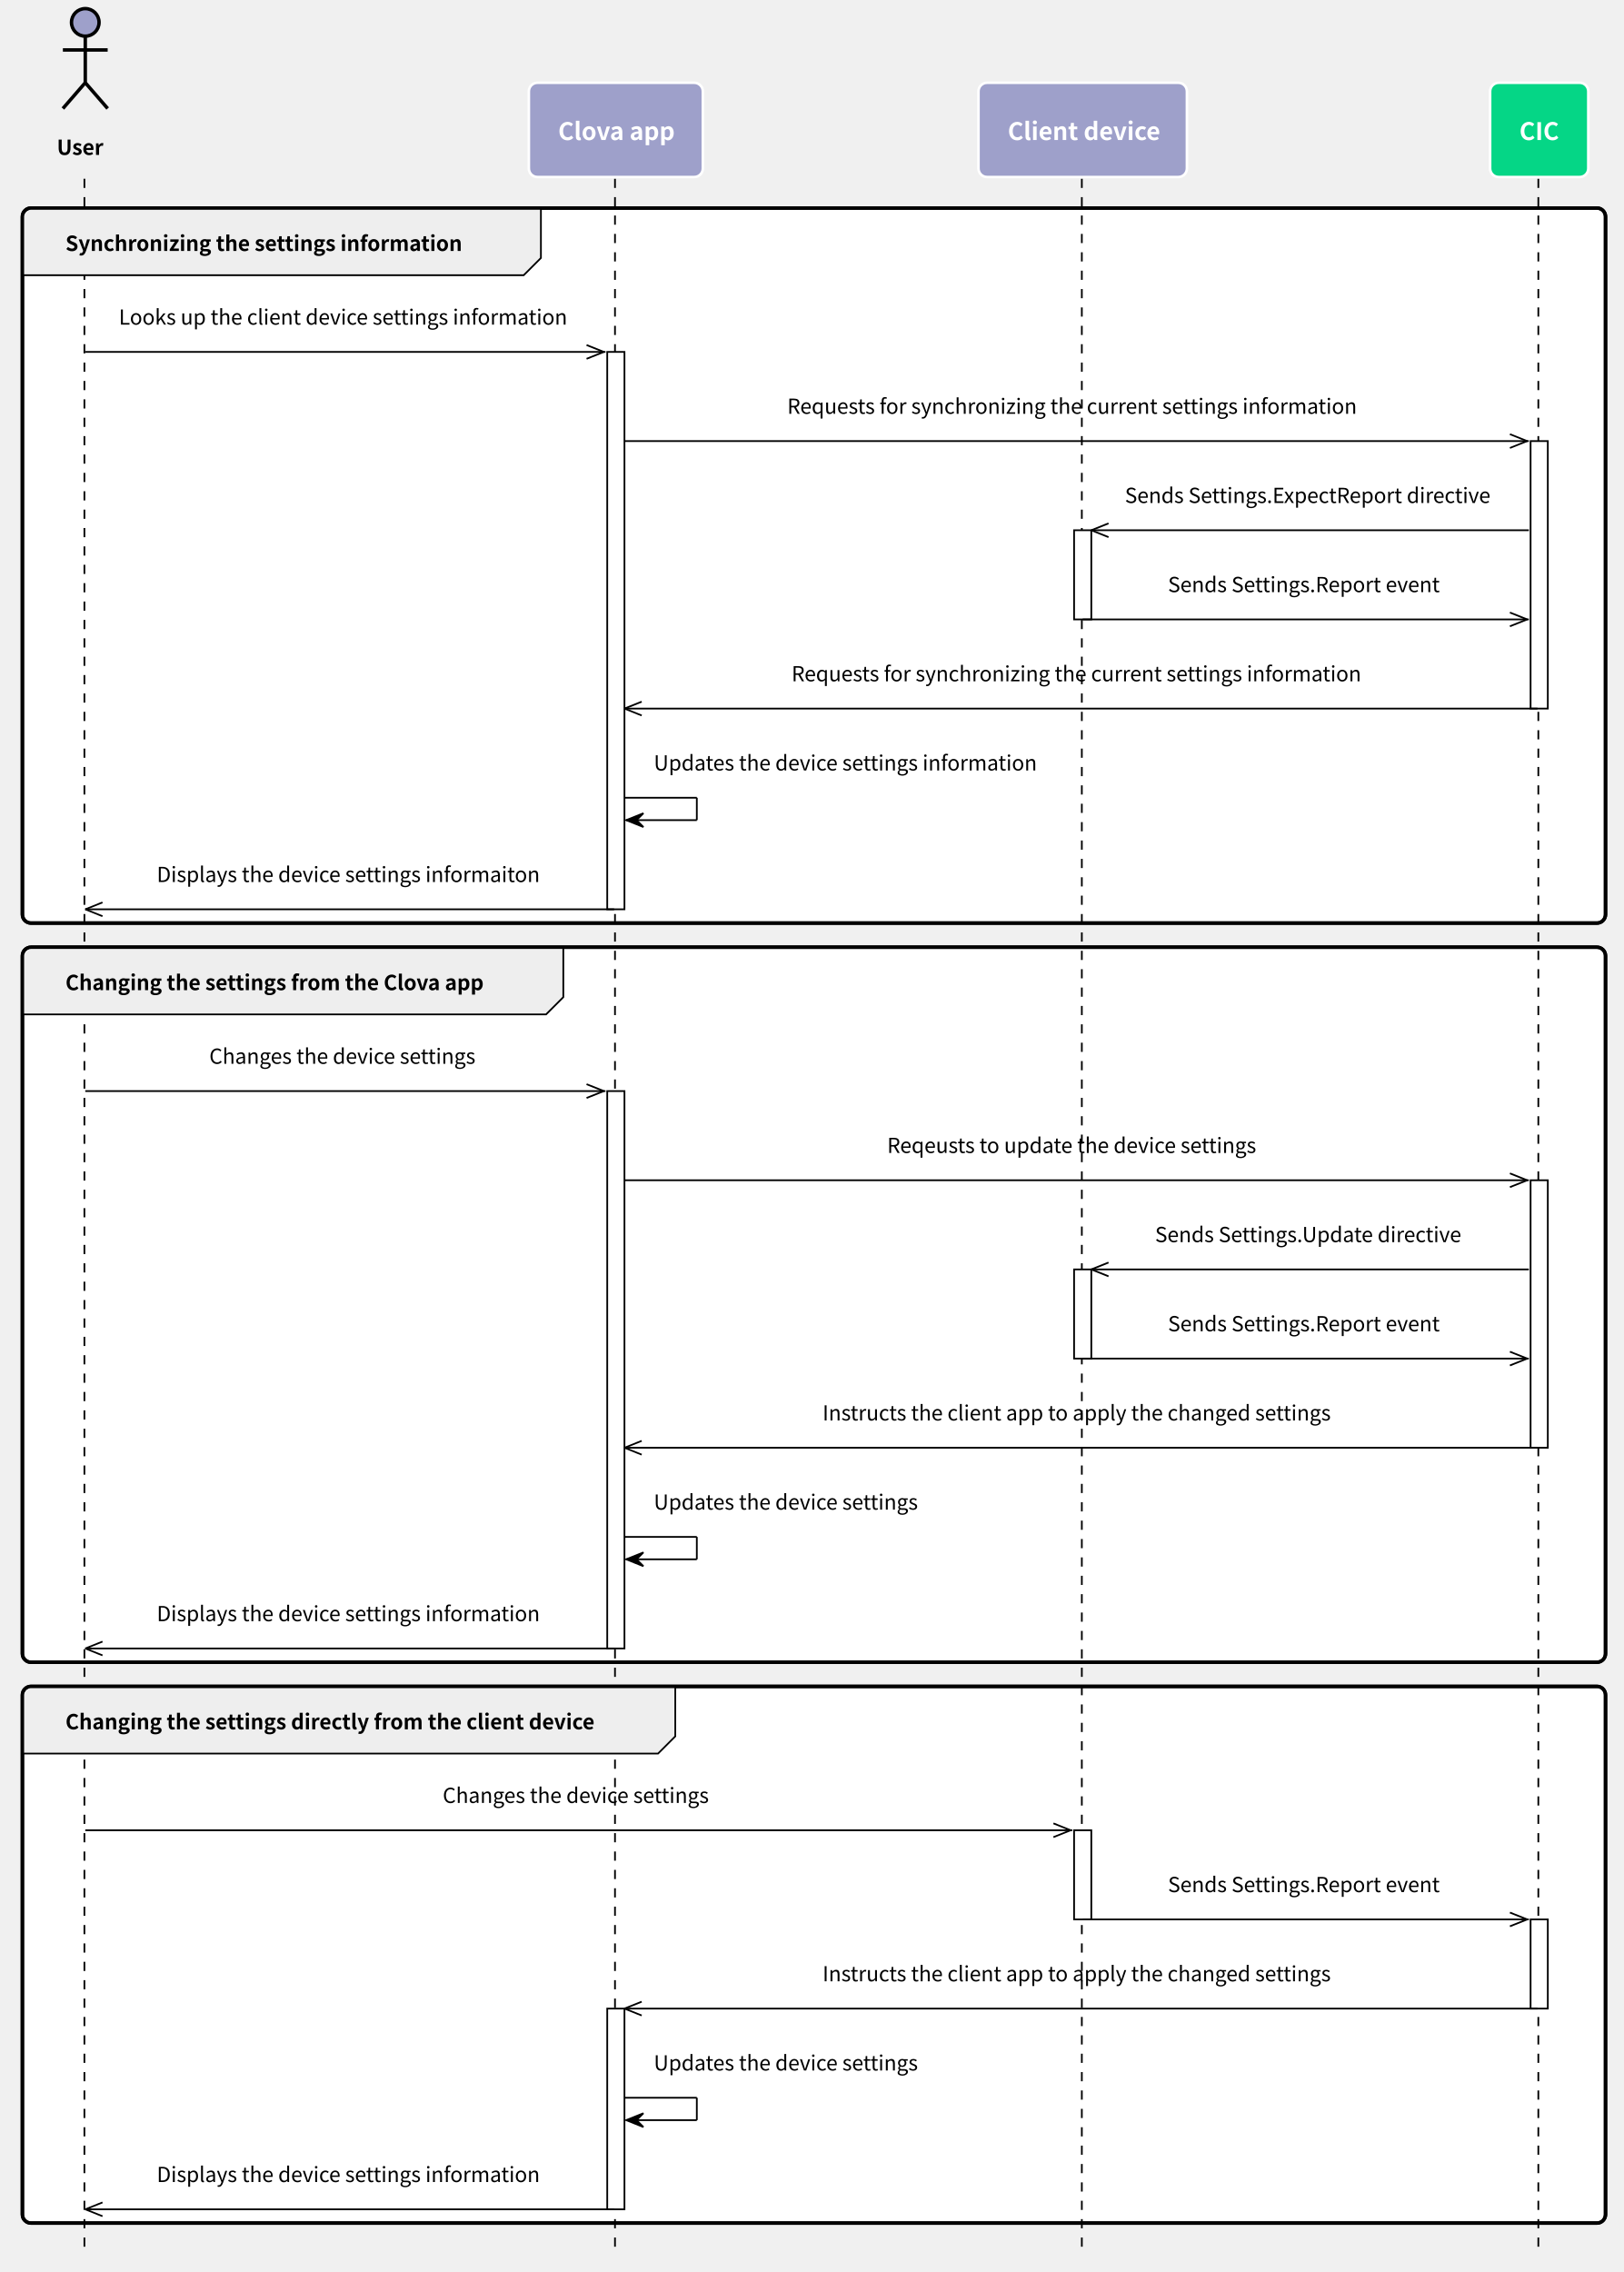
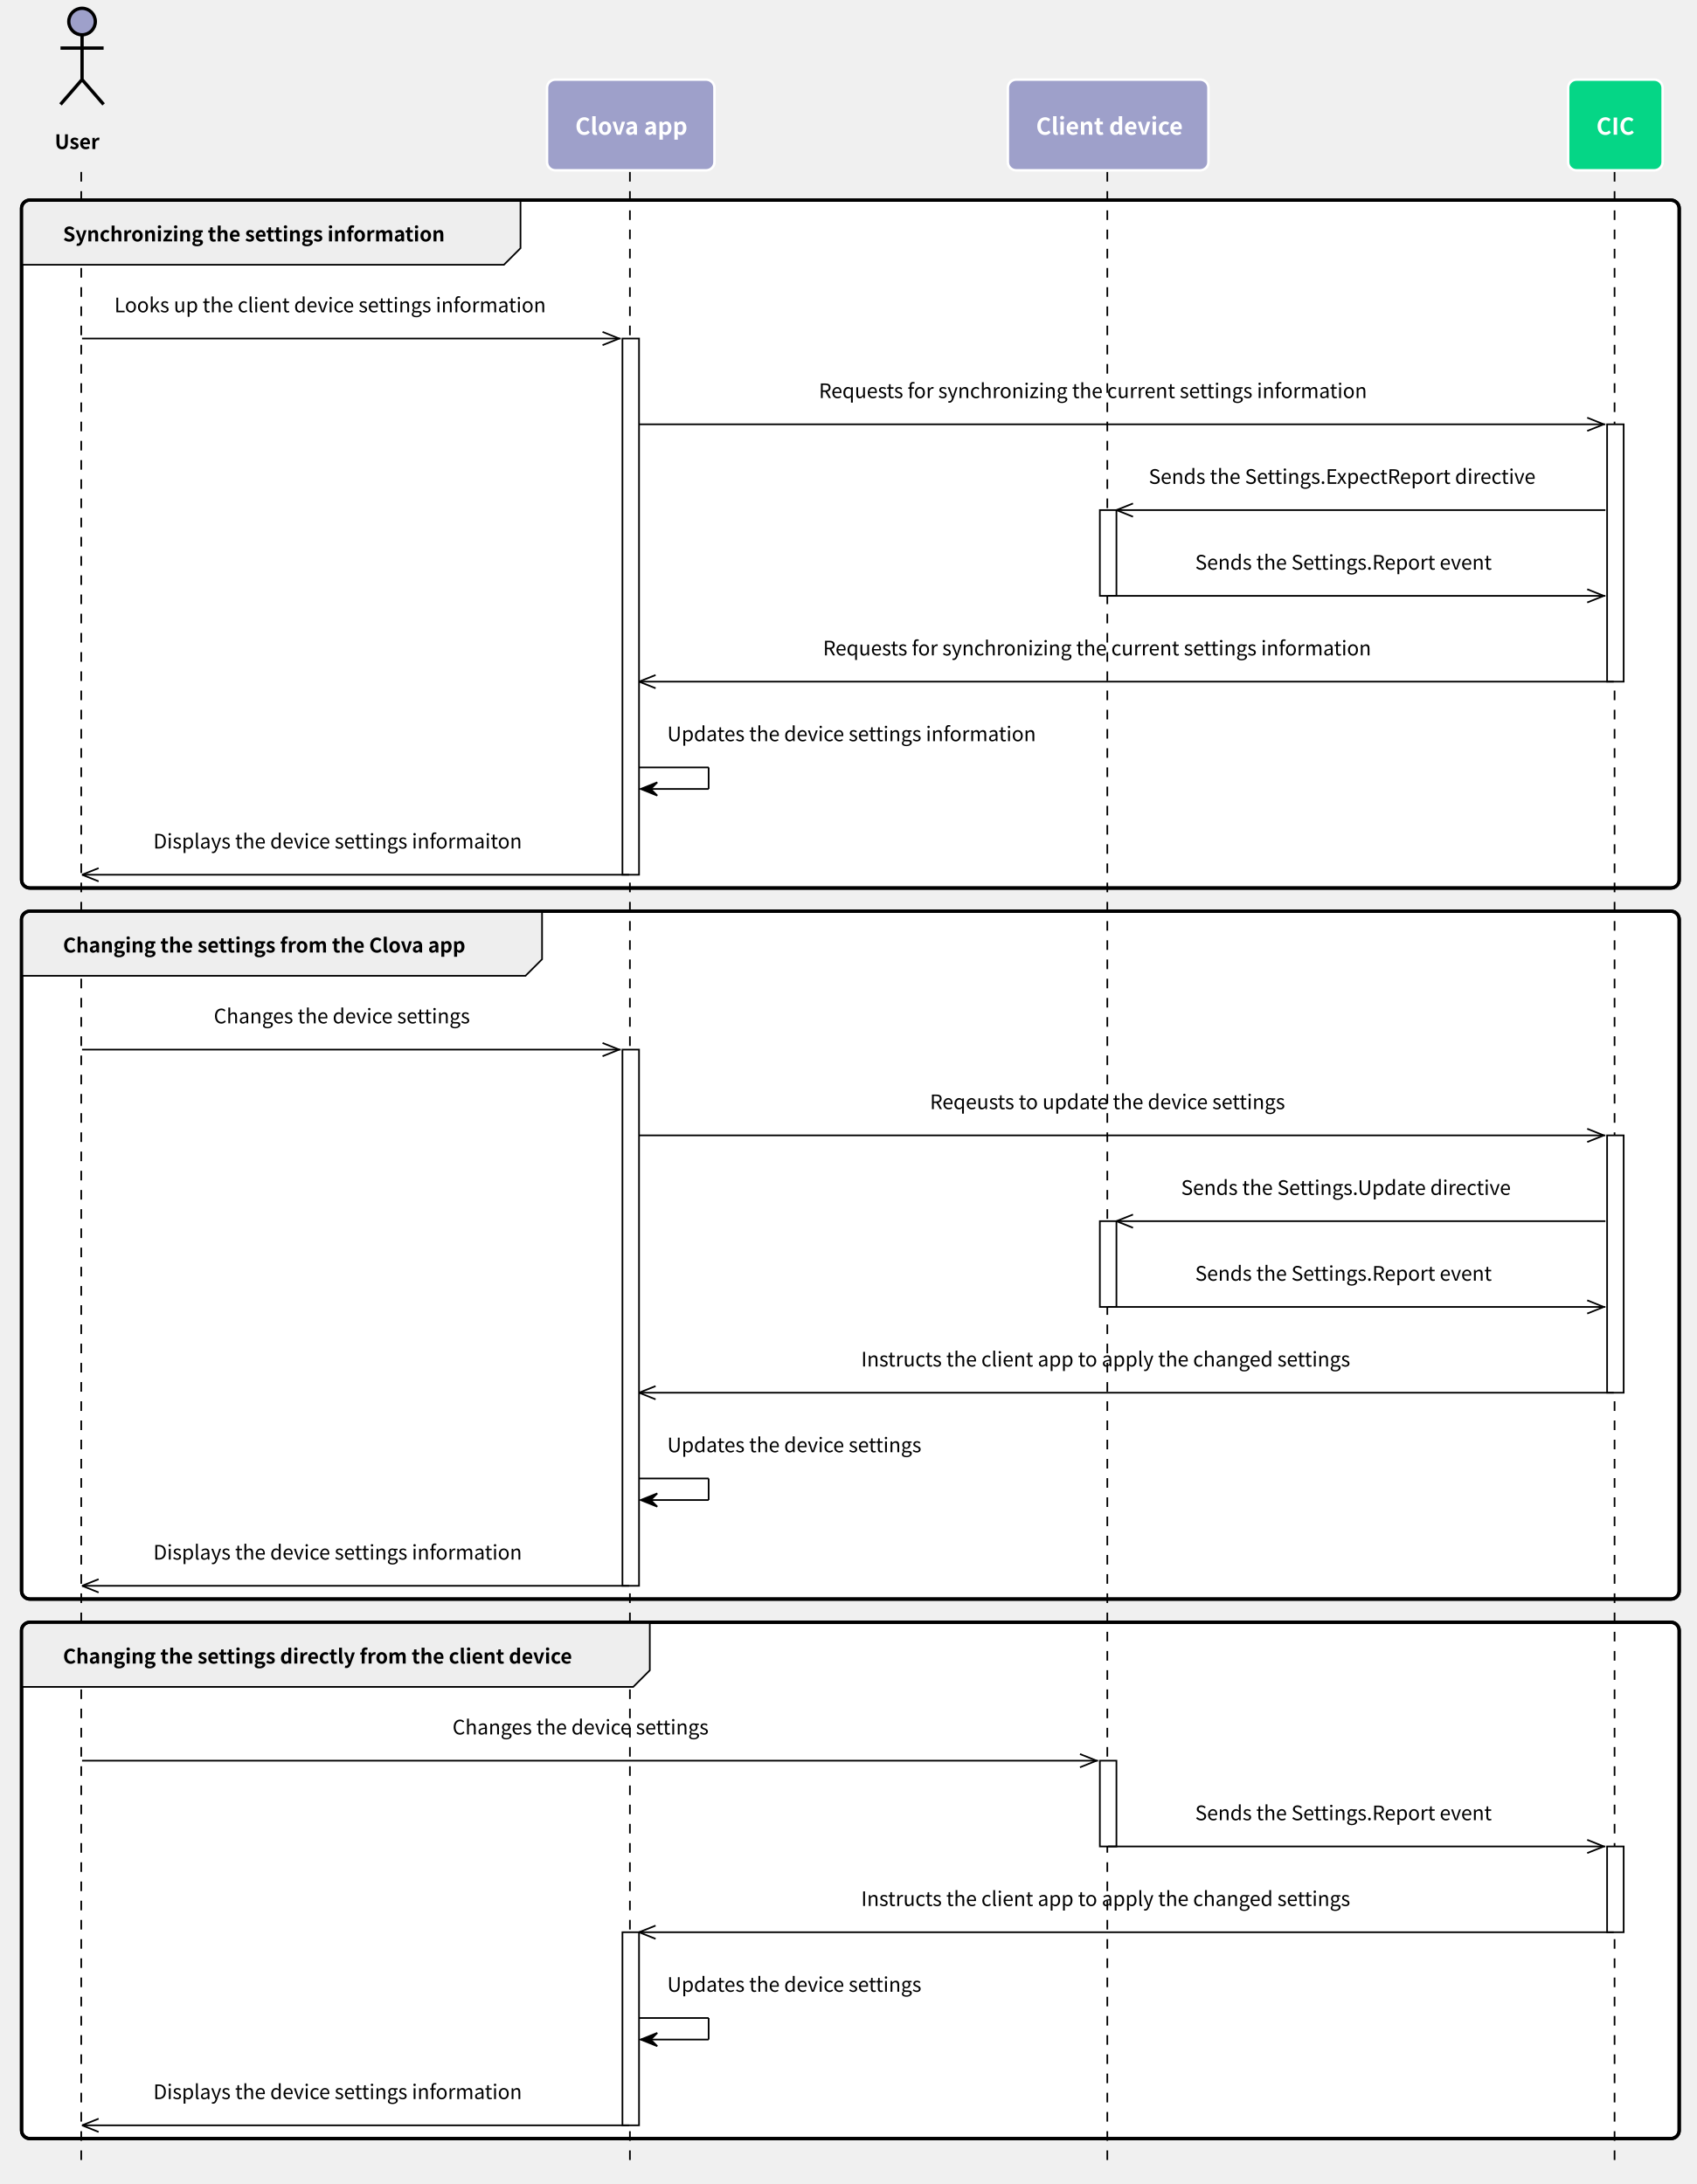
- <svg xmlns="http://www.w3.org/2000/svg" contentScriptType="application/ecmascript" contentStyleType="text/css" height="1236.123px" preserveAspectRatio="none" style="width:883px;height:1236px;" version="1.1" viewBox="0 0 883 1236" width="883.749px" zoomAndPan="magnify">
+ <svg xmlns="http://www.w3.org/2000/svg" contentScriptType="application/ecmascript" contentStyleType="text/css" height="1137.961px" preserveAspectRatio="none" style="width:883px;height:1137px;" version="1.1" viewBox="0 0 883 1137" width="883.451px" zoomAndPan="magnify">
  <defs />
  <g>
-     <rect fill="#FFFFFF" height="303.23" style="stroke: #000000; stroke-width: 0.937;" width="9.372" x="330.351" y="191.445" />
-     <rect fill="#FFFFFF" height="303.23" style="stroke: #000000; stroke-width: 0.937;" width="9.372" x="330.351" y="593.564" />
-     <rect fill="#FFFFFF" height="109.199" style="stroke: #000000; stroke-width: 0.937;" width="9.372" x="330.351" y="1092.699" />
-     <rect fill="#FFFFFF" height="48.508" style="stroke: #000000; stroke-width: 0.937;" width="9.372" x="584.324" y="288.46" />
-     <rect fill="#FFFFFF" height="48.508" style="stroke: #000000; stroke-width: 0.937;" width="9.372" x="584.324" y="690.58" />
-     <rect fill="#FFFFFF" height="48.508" style="stroke: #000000; stroke-width: 0.937;" width="9.372" x="584.324" y="995.684" />
-     <rect fill="#FFFFFF" height="145.523" style="stroke: #000000; stroke-width: 0.937;" width="9.372" x="832.673" y="239.952" />
-     <rect fill="#FFFFFF" height="145.523" style="stroke: #000000; stroke-width: 0.937;" width="9.372" x="832.673" y="642.072" />
-     <rect fill="#FFFFFF" height="48.508" style="stroke: #000000; stroke-width: 0.937;" width="9.372" x="832.673" y="1044.192" />
-     <rect fill="#FFFFFF" height="388.999" rx="4.686" ry="4.686" style="stroke: #000000; stroke-width: 1.874;" width="861.257" x="12.183" y="113.172" />
-     <rect fill="#FFFFFF" height="388.999" rx="4.686" ry="4.686" style="stroke: #000000; stroke-width: 1.874;" width="861.257" x="12.183" y="515.292" />
-     <rect fill="#FFFFFF" height="291.984" rx="4.686" ry="4.686" style="stroke: #000000; stroke-width: 1.874;" width="861.257" x="12.183" y="917.412" />
-     <line style="stroke: #000000; stroke-width: 0.937; stroke-dasharray: 5.0,5.0;" x1="45.921" x2="45.921" y1="97.24" y2="1225.327" />
-     <line style="stroke: #000000; stroke-width: 0.937; stroke-dasharray: 5.0,5.0;" x1="334.569" x2="334.569" y1="97.24" y2="1225.327" />
-     <line style="stroke: #000000; stroke-width: 0.937; stroke-dasharray: 5.0,5.0;" x1="588.541" x2="588.541" y1="97.24" y2="1225.327" />
-     <line style="stroke: #000000; stroke-width: 0.937; stroke-dasharray: 5.0,5.0;" x1="836.89" x2="836.89" y1="97.24" y2="1225.327" />
-     <text fill="#000000" font-family="Noto Sans CJK KR" font-size="11.246" font-weight="bold" lengthAdjust="spacingAndGlyphs" textLength="25.303" x="30.927" y="84.27">User</text>
-     <ellipse cx="46.39" cy="12.183" fill="#9EA0CA" rx="7.497" ry="7.497" style="stroke: #000000; stroke-width: 1.874;" />
-     <path d="M46.39,19.68 L46.39,44.984 M34.207,27.178 L58.573,27.178 M46.39,44.984 L34.207,59.041 M46.39,44.984 L58.573,59.041 " fill="none" style="stroke: #000000; stroke-width: 1.874;" />
-     <rect fill="#9EA0CA" height="51.282" rx="4.686" ry="4.686" style="stroke: #FFFFFF; stroke-width: 1.406;" width="94.654" x="287.71" y="45.022" />
-     <text fill="#FFFFFF" font-family="Noto Sans CJK KR" font-size="13.12" font-weight="bold" lengthAdjust="spacingAndGlyphs" textLength="62.79" x="303.642" y="76.173">Clova app</text>
-     <rect fill="#9EA0CA" height="51.282" rx="4.686" ry="4.686" style="stroke: #FFFFFF; stroke-width: 1.406;" width="113.397" x="532.311" y="45.022" />
-     <text fill="#FFFFFF" font-family="Noto Sans CJK KR" font-size="13.12" font-weight="bold" lengthAdjust="spacingAndGlyphs" textLength="81.534" x="548.243" y="76.173">Client device</text>
-     <rect fill="#05D686" height="51.282" rx="4.686" ry="4.686" style="stroke: #FFFFFF; stroke-width: 1.406;" width="53.419" x="810.65" y="45.022" />
-     <text fill="#FFFFFF" font-family="Noto Sans CJK KR" font-size="13.12" font-weight="bold" lengthAdjust="spacingAndGlyphs" textLength="21.555" x="826.582" y="76.173">CIC</text>
-     <rect fill="#FFFFFF" height="303.23" style="stroke: #000000; stroke-width: 0.937;" width="9.372" x="330.351" y="191.445" />
-     <rect fill="#FFFFFF" height="303.23" style="stroke: #000000; stroke-width: 0.937;" width="9.372" x="330.351" y="593.564" />
-     <rect fill="#FFFFFF" height="109.199" style="stroke: #000000; stroke-width: 0.937;" width="9.372" x="330.351" y="1092.699" />
-     <rect fill="#FFFFFF" height="48.508" style="stroke: #000000; stroke-width: 0.937;" width="9.372" x="584.324" y="288.46" />
-     <rect fill="#FFFFFF" height="48.508" style="stroke: #000000; stroke-width: 0.937;" width="9.372" x="584.324" y="690.58" />
-     <rect fill="#FFFFFF" height="48.508" style="stroke: #000000; stroke-width: 0.937;" width="9.372" x="584.324" y="995.684" />
-     <rect fill="#FFFFFF" height="145.523" style="stroke: #000000; stroke-width: 0.937;" width="9.372" x="832.673" y="239.952" />
-     <rect fill="#FFFFFF" height="145.523" style="stroke: #000000; stroke-width: 0.937;" width="9.372" x="832.673" y="642.072" />
-     <rect fill="#FFFFFF" height="48.508" style="stroke: #000000; stroke-width: 0.937;" width="9.372" x="832.673" y="1044.192" />
-     <path d="M16.869,113.172 L294.271,113.172 L294.271,140.35 L284.899,149.722 L12.183,149.722 L12.183,117.858 " fill="#EEEEEE" style="stroke: #000000; stroke-width: 0.937;" />
-     <rect fill="none" height="388.999" rx="4.686" ry="4.686" style="stroke: #000000; stroke-width: 1.874;" width="861.257" x="12.183" y="113.172" />
-     <text fill="#000000" font-family="Noto Sans CJK KR" font-size="11.246" font-weight="bold" lengthAdjust="spacingAndGlyphs" textLength="221.172" x="35.612" y="136.526">Synchronizing the settings information</text>
-     <line style="stroke: #000000; stroke-width: 0.937;" x1="328.477" x2="319.105" y1="191.445" y2="187.696" />
-     <line style="stroke: #000000; stroke-width: 0.937;" x1="328.477" x2="319.105" y1="191.445" y2="195.193" />
-     <line style="stroke: #000000; stroke-width: 0.937;" x1="46.39" x2="329.414" y1="191.445" y2="191.445" />
-     <text fill="#000000" font-family="Noto Sans CJK KR" font-size="11.246" lengthAdjust="spacingAndGlyphs" textLength="247.412" x="64.665" y="176.6">Looks up the client device settings information</text>
-     <line style="stroke: #000000; stroke-width: 0.937;" x1="830.799" x2="821.427" y1="239.952" y2="236.204" />
-     <line style="stroke: #000000; stroke-width: 0.937;" x1="830.799" x2="821.427" y1="239.952" y2="243.701" />
-     <line style="stroke: #000000; stroke-width: 0.937;" x1="339.723" x2="831.736" y1="239.952" y2="239.952" />
-     <text fill="#000000" font-family="Noto Sans CJK KR" font-size="11.246" lengthAdjust="spacingAndGlyphs" textLength="315.825" x="428.285" y="225.108">Requests for synchronizing the current settings information</text>
-     <line style="stroke: #000000; stroke-width: 0.937;" x1="593.695" x2="603.067" y1="288.46" y2="284.711" />
-     <line style="stroke: #000000; stroke-width: 0.937;" x1="593.695" x2="603.067" y1="288.46" y2="292.209" />
-     <line style="stroke: #000000; stroke-width: 0.937;" x1="593.695" x2="831.736" y1="288.46" y2="288.46" />
-     <text fill="#000000" font-family="Noto Sans CJK KR" font-size="11.246" lengthAdjust="spacingAndGlyphs" textLength="202.428" x="611.97" y="273.615">Sends Settings.ExpectReport directive</text>
-     <line style="stroke: #000000; stroke-width: 0.937;" x1="830.799" x2="821.427" y1="336.968" y2="333.219" />
-     <line style="stroke: #000000; stroke-width: 0.937;" x1="830.799" x2="821.427" y1="336.968" y2="340.716" />
-     <line style="stroke: #000000; stroke-width: 0.937;" x1="589.01" x2="831.736" y1="336.968" y2="336.968" />
-     <text fill="#000000" font-family="Noto Sans CJK KR" font-size="11.246" lengthAdjust="spacingAndGlyphs" textLength="150.884" x="635.399" y="322.123">Sends Settings.Report event</text>
-     <line style="stroke: #000000; stroke-width: 0.937;" x1="339.723" x2="349.095" y1="385.476" y2="381.727" />
-     <line style="stroke: #000000; stroke-width: 0.937;" x1="339.723" x2="349.095" y1="385.476" y2="389.224" />
-     <line style="stroke: #000000; stroke-width: 0.937;" x1="339.723" x2="836.422" y1="385.476" y2="385.476" />
-     <text fill="#000000" font-family="Noto Sans CJK KR" font-size="11.246" lengthAdjust="spacingAndGlyphs" textLength="315.825" x="430.628" y="370.631">Requests for synchronizing the current settings information</text>
-     <line style="stroke: #000000; stroke-width: 0.937;" x1="339.723" x2="379.084" y1="433.983" y2="433.983" />
-     <line style="stroke: #000000; stroke-width: 0.937;" x1="379.084" x2="379.084" y1="433.983" y2="446.167" />
-     <line style="stroke: #000000; stroke-width: 0.937;" x1="340.66" x2="379.084" y1="446.167" y2="446.167" />
-     <polygon fill="#000000" points="350.032,442.418,340.66,446.167,350.032,449.915,346.283,446.167" style="stroke: #000000; stroke-width: 0.937;" />
-     <text fill="#000000" font-family="Noto Sans CJK KR" font-size="11.246" lengthAdjust="spacingAndGlyphs" textLength="212.737" x="355.655" y="419.139">Updates the device settings information</text>
-     <line style="stroke: #000000; stroke-width: 0.937;" x1="46.39" x2="55.761" y1="494.674" y2="490.926" />
-     <line style="stroke: #000000; stroke-width: 0.937;" x1="46.39" x2="55.761" y1="494.674" y2="498.423" />
-     <line style="stroke: #000000; stroke-width: 0.937;" x1="46.39" x2="334.1" y1="494.674" y2="494.674" />
-     <text fill="#000000" font-family="Noto Sans CJK KR" font-size="11.246" lengthAdjust="spacingAndGlyphs" textLength="210.863" x="85.282" y="479.83">Displays the device settings informaiton</text>
-     <path d="M16.869,515.292 L306.454,515.292 L306.454,542.47 L297.082,551.841 L12.183,551.841 L12.183,519.978 " fill="#EEEEEE" style="stroke: #000000; stroke-width: 0.937;" />
-     <rect fill="none" height="388.999" rx="4.686" ry="4.686" style="stroke: #000000; stroke-width: 1.874;" width="861.257" x="12.183" y="515.292" />
-     <text fill="#000000" font-family="Noto Sans CJK KR" font-size="11.246" font-weight="bold" lengthAdjust="spacingAndGlyphs" textLength="233.355" x="35.612" y="538.646">Changing the settings from the Clova app</text>
-     <line style="stroke: #000000; stroke-width: 0.937;" x1="328.477" x2="319.105" y1="593.564" y2="589.816" />
-     <line style="stroke: #000000; stroke-width: 0.937;" x1="328.477" x2="319.105" y1="593.564" y2="597.313" />
-     <line style="stroke: #000000; stroke-width: 0.937;" x1="46.39" x2="329.414" y1="593.564" y2="593.564" />
-     <text fill="#000000" font-family="Noto Sans CJK KR" font-size="11.246" lengthAdjust="spacingAndGlyphs" textLength="149.01" x="113.866" y="578.72">Changes the device settings</text>
-     <line style="stroke: #000000; stroke-width: 0.937;" x1="830.799" x2="821.427" y1="642.072" y2="638.323" />
-     <line style="stroke: #000000; stroke-width: 0.937;" x1="830.799" x2="821.427" y1="642.072" y2="645.821" />
-     <line style="stroke: #000000; stroke-width: 0.937;" x1="339.723" x2="831.736" y1="642.072" y2="642.072" />
-     <text fill="#000000" font-family="Noto Sans CJK KR" font-size="11.246" lengthAdjust="spacingAndGlyphs" textLength="207.114" x="482.641" y="627.227">Reqeusts to update the device settings</text>
-     <line style="stroke: #000000; stroke-width: 0.937;" x1="593.695" x2="603.067" y1="690.58" y2="686.831" />
-     <line style="stroke: #000000; stroke-width: 0.937;" x1="593.695" x2="603.067" y1="690.58" y2="694.328" />
-     <line style="stroke: #000000; stroke-width: 0.937;" x1="593.695" x2="831.736" y1="690.58" y2="690.58" />
-     <text fill="#000000" font-family="Noto Sans CJK KR" font-size="11.246" lengthAdjust="spacingAndGlyphs" textLength="169.627" x="628.371" y="675.735">Sends Settings.Update directive</text>
-     <line style="stroke: #000000; stroke-width: 0.937;" x1="830.799" x2="821.427" y1="739.087" y2="735.339" />
-     <line style="stroke: #000000; stroke-width: 0.937;" x1="830.799" x2="821.427" y1="739.087" y2="742.836" />
-     <line style="stroke: #000000; stroke-width: 0.937;" x1="589.01" x2="831.736" y1="739.087" y2="739.087" />
-     <text fill="#000000" font-family="Noto Sans CJK KR" font-size="11.246" lengthAdjust="spacingAndGlyphs" textLength="150.884" x="635.399" y="724.243">Sends Settings.Report event</text>
-     <line style="stroke: #000000; stroke-width: 0.937;" x1="339.723" x2="349.095" y1="787.595" y2="783.847" />
-     <line style="stroke: #000000; stroke-width: 0.937;" x1="339.723" x2="349.095" y1="787.595" y2="791.344" />
-     <line style="stroke: #000000; stroke-width: 0.937;" x1="339.723" x2="836.422" y1="787.595" y2="787.595" />
-     <text fill="#000000" font-family="Noto Sans CJK KR" font-size="11.246" lengthAdjust="spacingAndGlyphs" textLength="282.087" x="447.497" y="772.751">Instructs the client app to apply the changed settings</text>
-     <line style="stroke: #000000; stroke-width: 0.937;" x1="339.723" x2="379.084" y1="836.103" y2="836.103" />
-     <line style="stroke: #000000; stroke-width: 0.937;" x1="379.084" x2="379.084" y1="836.103" y2="848.286" />
-     <line style="stroke: #000000; stroke-width: 0.937;" x1="340.66" x2="379.084" y1="848.286" y2="848.286" />
-     <polygon fill="#000000" points="350.032,844.538,340.66,848.286,350.032,852.035,346.283,848.286" style="stroke: #000000; stroke-width: 0.937;" />
-     <text fill="#000000" font-family="Noto Sans CJK KR" font-size="11.246" lengthAdjust="spacingAndGlyphs" textLength="148.072" x="355.655" y="821.258">Updates the device settings</text>
-     <line style="stroke: #000000; stroke-width: 0.937;" x1="46.39" x2="55.761" y1="896.794" y2="893.045" />
-     <line style="stroke: #000000; stroke-width: 0.937;" x1="46.39" x2="55.761" y1="896.794" y2="900.543" />
-     <line style="stroke: #000000; stroke-width: 0.937;" x1="46.39" x2="334.1" y1="896.794" y2="896.794" />
-     <text fill="#000000" font-family="Noto Sans CJK KR" font-size="11.246" lengthAdjust="spacingAndGlyphs" textLength="210.863" x="85.282" y="881.949">Displays the device settings information</text>
-     <path d="M16.869,917.412 L367.37,917.412 L367.37,944.59 L357.998,953.961 L12.183,953.961 L12.183,922.098 " fill="#EEEEEE" style="stroke: #000000; stroke-width: 0.937;" />
-     <rect fill="none" height="291.984" rx="4.686" ry="4.686" style="stroke: #000000; stroke-width: 1.874;" width="861.257" x="12.183" y="917.412" />
-     <text fill="#000000" font-family="Noto Sans CJK KR" font-size="11.246" font-weight="bold" lengthAdjust="spacingAndGlyphs" textLength="294.271" x="35.612" y="940.766">Changing the settings directly from the client device</text>
-     <line style="stroke: #000000; stroke-width: 0.937;" x1="582.449" x2="573.078" y1="995.684" y2="991.935" />
-     <line style="stroke: #000000; stroke-width: 0.937;" x1="582.449" x2="573.078" y1="995.684" y2="999.433" />
-     <line style="stroke: #000000; stroke-width: 0.937;" x1="46.39" x2="583.387" y1="995.684" y2="995.684" />
-     <text fill="#000000" font-family="Noto Sans CJK KR" font-size="11.246" lengthAdjust="spacingAndGlyphs" textLength="149.01" x="240.852" y="980.839">Changes the device settings</text>
-     <line style="stroke: #000000; stroke-width: 0.937;" x1="830.799" x2="821.427" y1="1044.192" y2="1040.443" />
-     <line style="stroke: #000000; stroke-width: 0.937;" x1="830.799" x2="821.427" y1="1044.192" y2="1047.94" />
-     <line style="stroke: #000000; stroke-width: 0.937;" x1="589.01" x2="831.736" y1="1044.192" y2="1044.192" />
-     <text fill="#000000" font-family="Noto Sans CJK KR" font-size="11.246" lengthAdjust="spacingAndGlyphs" textLength="150.884" x="635.399" y="1029.347">Sends Settings.Report event</text>
-     <line style="stroke: #000000; stroke-width: 0.937;" x1="339.723" x2="349.095" y1="1092.699" y2="1088.951" />
-     <line style="stroke: #000000; stroke-width: 0.937;" x1="339.723" x2="349.095" y1="1092.699" y2="1096.448" />
-     <line style="stroke: #000000; stroke-width: 0.937;" x1="339.723" x2="836.422" y1="1092.699" y2="1092.699" />
-     <text fill="#000000" font-family="Noto Sans CJK KR" font-size="11.246" lengthAdjust="spacingAndGlyphs" textLength="282.087" x="447.497" y="1077.855">Instructs the client app to apply the changed settings</text>
-     <line style="stroke: #000000; stroke-width: 0.937;" x1="339.723" x2="379.084" y1="1141.207" y2="1141.207" />
-     <line style="stroke: #000000; stroke-width: 0.937;" x1="379.084" x2="379.084" y1="1141.207" y2="1153.39" />
-     <line style="stroke: #000000; stroke-width: 0.937;" x1="340.66" x2="379.084" y1="1153.39" y2="1153.39" />
-     <polygon fill="#000000" points="350.032,1149.642,340.66,1153.39,350.032,1157.139,346.283,1153.39" style="stroke: #000000; stroke-width: 0.937;" />
-     <text fill="#000000" font-family="Noto Sans CJK KR" font-size="11.246" lengthAdjust="spacingAndGlyphs" textLength="148.072" x="355.655" y="1126.362">Updates the device settings</text>
-     <line style="stroke: #000000; stroke-width: 0.937;" x1="46.39" x2="55.761" y1="1201.898" y2="1198.149" />
-     <line style="stroke: #000000; stroke-width: 0.937;" x1="46.39" x2="55.761" y1="1201.898" y2="1205.647" />
-     <line style="stroke: #000000; stroke-width: 0.937;" x1="46.39" x2="334.1" y1="1201.898" y2="1201.898" />
-     <text fill="#000000" font-family="Noto Sans CJK KR" font-size="11.246" lengthAdjust="spacingAndGlyphs" textLength="210.863" x="85.282" y="1187.053">Displays the device settings information</text>
+     <rect fill="#FFFFFF" height="279.15" style="stroke: #000000; stroke-width: 0.863;" width="8.627" x="323.961" y="176.242" />
+     <rect fill="#FFFFFF" height="279.15" style="stroke: #000000; stroke-width: 0.863;" width="8.627" x="323.961" y="546.428" />
+     <rect fill="#FFFFFF" height="100.527" style="stroke: #000000; stroke-width: 0.863;" width="8.627" x="323.961" y="1005.926" />
+     <rect fill="#FFFFFF" height="44.656" style="stroke: #000000; stroke-width: 0.863;" width="8.627" x="572.431" y="265.553" />
+     <rect fill="#FFFFFF" height="44.656" style="stroke: #000000; stroke-width: 0.863;" width="8.627" x="572.431" y="635.74" />
+     <rect fill="#FFFFFF" height="44.656" style="stroke: #000000; stroke-width: 0.863;" width="8.627" x="572.431" y="916.615" />
+     <rect fill="#FFFFFF" height="133.967" style="stroke: #000000; stroke-width: 0.863;" width="8.627" x="836.431" y="220.897" />
+     <rect fill="#FFFFFF" height="133.967" style="stroke: #000000; stroke-width: 0.863;" width="8.627" x="836.431" y="591.084" />
+     <rect fill="#FFFFFF" height="44.656" style="stroke: #000000; stroke-width: 0.863;" width="8.627" x="836.431" y="961.271" />
+     <rect fill="#FFFFFF" height="358.108" rx="4.314" ry="4.314" style="stroke: #000000; stroke-width: 1.725;" width="862.745" x="11.216" y="104.185" />
+     <rect fill="#FFFFFF" height="358.108" rx="4.314" ry="4.314" style="stroke: #000000; stroke-width: 1.725;" width="862.745" x="11.216" y="474.372" />
+     <rect fill="#FFFFFF" height="268.797" rx="4.314" ry="4.314" style="stroke: #000000; stroke-width: 1.725;" width="862.745" x="11.216" y="844.558" />
+     <line style="stroke: #000000; stroke-width: 0.863; stroke-dasharray: 5.0,5.0;" x1="42.275" x2="42.275" y1="89.518" y2="1128.022" />
+     <line style="stroke: #000000; stroke-width: 0.863; stroke-dasharray: 5.0,5.0;" x1="327.843" x2="327.843" y1="89.518" y2="1128.022" />
+     <line style="stroke: #000000; stroke-width: 0.863; stroke-dasharray: 5.0,5.0;" x1="576.314" x2="576.314" y1="89.518" y2="1128.022" />
+     <line style="stroke: #000000; stroke-width: 0.863; stroke-dasharray: 5.0,5.0;" x1="840.314" x2="840.314" y1="89.518" y2="1128.022" />
+     <text fill="#000000" font-family="Noto Sans CJK KR" font-size="10.353" font-weight="bold" lengthAdjust="spacingAndGlyphs" textLength="23.294" x="28.471" y="77.578">User</text>
+     <ellipse cx="42.706" cy="11.216" fill="#9EA0CA" rx="6.902" ry="6.902" style="stroke: #000000; stroke-width: 1.725;" />
+     <path d="M42.706,18.118 L42.706,41.412 M31.49,25.02 L53.922,25.02 M42.706,41.412 L31.49,54.353 M42.706,41.412 L53.922,54.353 " fill="none" style="stroke: #000000; stroke-width: 1.725;" />
+     <rect fill="#9EA0CA" height="47.209" rx="4.314" ry="4.314" style="stroke: #FFFFFF; stroke-width: 1.294;" width="87.137" x="284.706" y="41.446" />
+     <text fill="#FFFFFF" font-family="Noto Sans CJK KR" font-size="12.078" font-weight="bold" lengthAdjust="spacingAndGlyphs" textLength="57.804" x="299.373" y="70.124">Clova app</text>
+     <rect fill="#9EA0CA" height="47.209" rx="4.314" ry="4.314" style="stroke: #FFFFFF; stroke-width: 1.294;" width="104.392" x="524.549" y="41.446" />
+     <text fill="#FFFFFF" font-family="Noto Sans CJK KR" font-size="12.078" font-weight="bold" lengthAdjust="spacingAndGlyphs" textLength="75.059" x="539.216" y="70.124">Client device</text>
+     <rect fill="#05D686" height="47.209" rx="4.314" ry="4.314" style="stroke: #FFFFFF; stroke-width: 1.294;" width="49.176" x="816.157" y="41.446" />
+     <text fill="#FFFFFF" font-family="Noto Sans CJK KR" font-size="12.078" font-weight="bold" lengthAdjust="spacingAndGlyphs" textLength="19.843" x="830.823" y="70.124">CIC</text>
+     <rect fill="#FFFFFF" height="279.15" style="stroke: #000000; stroke-width: 0.863;" width="8.627" x="323.961" y="176.242" />
+     <rect fill="#FFFFFF" height="279.15" style="stroke: #000000; stroke-width: 0.863;" width="8.627" x="323.961" y="546.428" />
+     <rect fill="#FFFFFF" height="100.527" style="stroke: #000000; stroke-width: 0.863;" width="8.627" x="323.961" y="1005.926" />
+     <rect fill="#FFFFFF" height="44.656" style="stroke: #000000; stroke-width: 0.863;" width="8.627" x="572.431" y="265.553" />
+     <rect fill="#FFFFFF" height="44.656" style="stroke: #000000; stroke-width: 0.863;" width="8.627" x="572.431" y="635.74" />
+     <rect fill="#FFFFFF" height="44.656" style="stroke: #000000; stroke-width: 0.863;" width="8.627" x="572.431" y="916.615" />
+     <rect fill="#FFFFFF" height="133.967" style="stroke: #000000; stroke-width: 0.863;" width="8.627" x="836.431" y="220.897" />
+     <rect fill="#FFFFFF" height="133.967" style="stroke: #000000; stroke-width: 0.863;" width="8.627" x="836.431" y="591.084" />
+     <rect fill="#FFFFFF" height="44.656" style="stroke: #000000; stroke-width: 0.863;" width="8.627" x="836.431" y="961.271" />
+     <path d="M15.529,104.185 L270.902,104.185 L270.902,129.205 L262.274,137.832 L11.216,137.832 L11.216,108.499 " fill="#EEEEEE" style="stroke: #000000; stroke-width: 0.863;" />
+     <rect fill="none" height="358.108" rx="4.314" ry="4.314" style="stroke: #000000; stroke-width: 1.725;" width="862.745" x="11.216" y="104.185" />
+     <text fill="#000000" font-family="Noto Sans CJK KR" font-size="10.353" font-weight="bold" lengthAdjust="spacingAndGlyphs" textLength="203.608" x="32.784" y="125.685">Synchronizing the settings information</text>
+     <line style="stroke: #000000; stroke-width: 0.863;" x1="322.235" x2="313.608" y1="176.242" y2="172.791" />
+     <line style="stroke: #000000; stroke-width: 0.863;" x1="322.235" x2="313.608" y1="176.242" y2="179.692" />
+     <line style="stroke: #000000; stroke-width: 0.863;" x1="42.706" x2="323.098" y1="176.242" y2="176.242" />
+     <text fill="#000000" font-family="Noto Sans CJK KR" font-size="10.353" lengthAdjust="spacingAndGlyphs" textLength="247.608" x="59.529" y="162.576">Looks up the client device settings information</text>
+     <line style="stroke: #000000; stroke-width: 0.863;" x1="834.706" x2="826.078" y1="220.897" y2="217.446" />
+     <line style="stroke: #000000; stroke-width: 0.863;" x1="834.706" x2="826.078" y1="220.897" y2="224.348" />
+     <line style="stroke: #000000; stroke-width: 0.863;" x1="332.588" x2="835.569" y1="220.897" y2="220.897" />
+     <text fill="#000000" font-family="Noto Sans CJK KR" font-size="10.353" lengthAdjust="spacingAndGlyphs" textLength="316.627" x="426.196" y="207.231">Requests for synchronizing the current settings information</text>
+     <line style="stroke: #000000; stroke-width: 0.863;" x1="581.059" x2="589.686" y1="265.553" y2="262.102" />
+     <line style="stroke: #000000; stroke-width: 0.863;" x1="581.059" x2="589.686" y1="265.553" y2="269.004" />
+     <line style="stroke: #000000; stroke-width: 0.863;" x1="581.059" x2="835.569" y1="265.553" y2="265.553" />
+     <text fill="#000000" font-family="Noto Sans CJK KR" font-size="10.353" lengthAdjust="spacingAndGlyphs" textLength="221.726" x="597.882" y="251.887">Sends the Settings.ExpectReport directive</text>
+     <line style="stroke: #000000; stroke-width: 0.863;" x1="834.706" x2="826.078" y1="310.209" y2="306.758" />
+     <line style="stroke: #000000; stroke-width: 0.863;" x1="834.706" x2="826.078" y1="310.209" y2="313.66" />
+     <line style="stroke: #000000; stroke-width: 0.863;" x1="576.745" x2="835.569" y1="310.209" y2="310.209" />
+     <text fill="#000000" font-family="Noto Sans CJK KR" font-size="10.353" lengthAdjust="spacingAndGlyphs" textLength="169.098" x="622.039" y="296.543">Sends the Settings.Report event</text>
+     <line style="stroke: #000000; stroke-width: 0.863;" x1="332.588" x2="341.216" y1="354.864" y2="351.413" />
+     <line style="stroke: #000000; stroke-width: 0.863;" x1="332.588" x2="341.216" y1="354.864" y2="358.315" />
+     <line style="stroke: #000000; stroke-width: 0.863;" x1="332.588" x2="839.882" y1="354.864" y2="354.864" />
+     <text fill="#000000" font-family="Noto Sans CJK KR" font-size="10.353" lengthAdjust="spacingAndGlyphs" textLength="316.627" x="428.353" y="341.198">Requests for synchronizing the current settings information</text>
+     <line style="stroke: #000000; stroke-width: 0.863;" x1="332.588" x2="368.824" y1="399.52" y2="399.52" />
+     <line style="stroke: #000000; stroke-width: 0.863;" x1="368.824" x2="368.824" y1="399.52" y2="410.736" />
+     <line style="stroke: #000000; stroke-width: 0.863;" x1="333.451" x2="368.824" y1="410.736" y2="410.736" />
+     <polygon fill="#000000" points="342.078,407.285,333.451,410.736,342.078,414.187,338.627,410.736" style="stroke: #000000; stroke-width: 0.863;" />
+     <text fill="#000000" font-family="Noto Sans CJK KR" font-size="10.353" lengthAdjust="spacingAndGlyphs" textLength="210.51" x="347.255" y="385.854">Updates the device settings information</text>
+     <line style="stroke: #000000; stroke-width: 0.863;" x1="42.706" x2="51.333" y1="455.391" y2="451.94" />
+     <line style="stroke: #000000; stroke-width: 0.863;" x1="42.706" x2="51.333" y1="455.391" y2="458.842" />
+     <line style="stroke: #000000; stroke-width: 0.863;" x1="42.706" x2="327.412" y1="455.391" y2="455.391" />
+     <text fill="#000000" font-family="Noto Sans CJK KR" font-size="10.353" lengthAdjust="spacingAndGlyphs" textLength="211.373" x="79.804" y="441.726">Displays the device settings informaiton</text>
+     <path d="M15.529,474.372 L282.118,474.372 L282.118,499.391 L273.49,508.019 L11.216,508.019 L11.216,478.685 " fill="#EEEEEE" style="stroke: #000000; stroke-width: 0.863;" />
+     <rect fill="none" height="358.108" rx="4.314" ry="4.314" style="stroke: #000000; stroke-width: 1.725;" width="862.745" x="11.216" y="474.372" />
+     <text fill="#000000" font-family="Noto Sans CJK KR" font-size="10.353" font-weight="bold" lengthAdjust="spacingAndGlyphs" textLength="214.823" x="32.784" y="495.871">Changing the settings from the Clova app</text>
+     <line style="stroke: #000000; stroke-width: 0.863;" x1="322.235" x2="313.608" y1="546.428" y2="542.977" />
+     <line style="stroke: #000000; stroke-width: 0.863;" x1="322.235" x2="313.608" y1="546.428" y2="549.879" />
+     <line style="stroke: #000000; stroke-width: 0.863;" x1="42.706" x2="323.098" y1="546.428" y2="546.428" />
+     <text fill="#000000" font-family="Noto Sans CJK KR" font-size="10.353" lengthAdjust="spacingAndGlyphs" textLength="144.078" x="111.294" y="532.762">Changes the device settings</text>
+     <line style="stroke: #000000; stroke-width: 0.863;" x1="834.706" x2="826.078" y1="591.084" y2="587.633" />
+     <line style="stroke: #000000; stroke-width: 0.863;" x1="834.706" x2="826.078" y1="591.084" y2="594.535" />
+     <line style="stroke: #000000; stroke-width: 0.863;" x1="332.588" x2="835.569" y1="591.084" y2="591.084" />
+     <text fill="#000000" font-family="Noto Sans CJK KR" font-size="10.353" lengthAdjust="spacingAndGlyphs" textLength="201.02" x="484" y="577.418">Reqeusts to update the device settings</text>
+     <line style="stroke: #000000; stroke-width: 0.863;" x1="581.059" x2="589.686" y1="635.74" y2="632.289" />
+     <line style="stroke: #000000; stroke-width: 0.863;" x1="581.059" x2="589.686" y1="635.74" y2="639.191" />
+     <line style="stroke: #000000; stroke-width: 0.863;" x1="581.059" x2="835.569" y1="635.74" y2="635.74" />
+     <text fill="#000000" font-family="Noto Sans CJK KR" font-size="10.353" lengthAdjust="spacingAndGlyphs" textLength="188.078" x="614.706" y="622.074">Sends the Settings.Update directive</text>
+     <line style="stroke: #000000; stroke-width: 0.863;" x1="834.706" x2="826.078" y1="680.395" y2="676.944" />
+     <line style="stroke: #000000; stroke-width: 0.863;" x1="834.706" x2="826.078" y1="680.395" y2="683.846" />
+     <line style="stroke: #000000; stroke-width: 0.863;" x1="576.745" x2="835.569" y1="680.395" y2="680.395" />
+     <text fill="#000000" font-family="Noto Sans CJK KR" font-size="10.353" lengthAdjust="spacingAndGlyphs" textLength="169.098" x="622.039" y="666.729">Sends the Settings.Report event</text>
+     <line style="stroke: #000000; stroke-width: 0.863;" x1="332.588" x2="341.216" y1="725.051" y2="721.6" />
+     <line style="stroke: #000000; stroke-width: 0.863;" x1="332.588" x2="341.216" y1="725.051" y2="728.502" />
+     <line style="stroke: #000000; stroke-width: 0.863;" x1="332.588" x2="839.882" y1="725.051" y2="725.051" />
+     <text fill="#000000" font-family="Noto Sans CJK KR" font-size="10.353" lengthAdjust="spacingAndGlyphs" textLength="276.941" x="448.196" y="711.385">Instructs the client app to apply the changed settings</text>
+     <line style="stroke: #000000; stroke-width: 0.863;" x1="332.588" x2="368.824" y1="769.707" y2="769.707" />
+     <line style="stroke: #000000; stroke-width: 0.863;" x1="368.824" x2="368.824" y1="769.707" y2="780.922" />
+     <line style="stroke: #000000; stroke-width: 0.863;" x1="333.451" x2="368.824" y1="780.922" y2="780.922" />
+     <polygon fill="#000000" points="342.078,777.471,333.451,780.922,342.078,784.373,338.627,780.922" style="stroke: #000000; stroke-width: 0.863;" />
+     <text fill="#000000" font-family="Noto Sans CJK KR" font-size="10.353" lengthAdjust="spacingAndGlyphs" textLength="143.216" x="347.255" y="756.041">Updates the device settings</text>
+     <line style="stroke: #000000; stroke-width: 0.863;" x1="42.706" x2="51.333" y1="825.578" y2="822.127" />
+     <line style="stroke: #000000; stroke-width: 0.863;" x1="42.706" x2="51.333" y1="825.578" y2="829.029" />
+     <line style="stroke: #000000; stroke-width: 0.863;" x1="42.706" x2="327.412" y1="825.578" y2="825.578" />
+     <text fill="#000000" font-family="Noto Sans CJK KR" font-size="10.353" lengthAdjust="spacingAndGlyphs" textLength="211.373" x="79.804" y="811.912">Displays the device settings information</text>
+     <path d="M15.529,844.558 L338.196,844.558 L338.196,869.578 L329.569,878.206 L11.216,878.206 L11.216,848.872 " fill="#EEEEEE" style="stroke: #000000; stroke-width: 0.863;" />
+     <rect fill="none" height="268.797" rx="4.314" ry="4.314" style="stroke: #000000; stroke-width: 1.725;" width="862.745" x="11.216" y="844.558" />
+     <text fill="#000000" font-family="Noto Sans CJK KR" font-size="10.353" font-weight="bold" lengthAdjust="spacingAndGlyphs" textLength="270.902" x="32.784" y="866.058">Changing the settings directly from the client device</text>
+     <line style="stroke: #000000; stroke-width: 0.863;" x1="570.706" x2="562.078" y1="916.615" y2="913.164" />
+     <line style="stroke: #000000; stroke-width: 0.863;" x1="570.706" x2="562.078" y1="916.615" y2="920.066" />
+     <line style="stroke: #000000; stroke-width: 0.863;" x1="42.706" x2="571.569" y1="916.615" y2="916.615" />
+     <text fill="#000000" font-family="Noto Sans CJK KR" font-size="10.353" lengthAdjust="spacingAndGlyphs" textLength="144.078" x="235.529" y="902.949">Changes the device settings</text>
+     <line style="stroke: #000000; stroke-width: 0.863;" x1="834.706" x2="826.078" y1="961.271" y2="957.82" />
+     <line style="stroke: #000000; stroke-width: 0.863;" x1="834.706" x2="826.078" y1="961.271" y2="964.722" />
+     <line style="stroke: #000000; stroke-width: 0.863;" x1="576.745" x2="835.569" y1="961.271" y2="961.271" />
+     <text fill="#000000" font-family="Noto Sans CJK KR" font-size="10.353" lengthAdjust="spacingAndGlyphs" textLength="169.098" x="622.039" y="947.605">Sends the Settings.Report event</text>
+     <line style="stroke: #000000; stroke-width: 0.863;" x1="332.588" x2="341.216" y1="1005.926" y2="1002.475" />
+     <line style="stroke: #000000; stroke-width: 0.863;" x1="332.588" x2="341.216" y1="1005.926" y2="1009.377" />
+     <line style="stroke: #000000; stroke-width: 0.863;" x1="332.588" x2="839.882" y1="1005.926" y2="1005.926" />
+     <text fill="#000000" font-family="Noto Sans CJK KR" font-size="10.353" lengthAdjust="spacingAndGlyphs" textLength="276.941" x="448.196" y="992.26">Instructs the client app to apply the changed settings</text>
+     <line style="stroke: #000000; stroke-width: 0.863;" x1="332.588" x2="368.824" y1="1050.582" y2="1050.582" />
+     <line style="stroke: #000000; stroke-width: 0.863;" x1="368.824" x2="368.824" y1="1050.582" y2="1061.798" />
+     <line style="stroke: #000000; stroke-width: 0.863;" x1="333.451" x2="368.824" y1="1061.798" y2="1061.798" />
+     <polygon fill="#000000" points="342.078,1058.347,333.451,1061.798,342.078,1065.249,338.627,1061.798" style="stroke: #000000; stroke-width: 0.863;" />
+     <text fill="#000000" font-family="Noto Sans CJK KR" font-size="10.353" lengthAdjust="spacingAndGlyphs" textLength="143.216" x="347.255" y="1036.916">Updates the device settings</text>
+     <line style="stroke: #000000; stroke-width: 0.863;" x1="42.706" x2="51.333" y1="1106.453" y2="1103.002" />
+     <line style="stroke: #000000; stroke-width: 0.863;" x1="42.706" x2="51.333" y1="1106.453" y2="1109.904" />
+     <line style="stroke: #000000; stroke-width: 0.863;" x1="42.706" x2="327.412" y1="1106.453" y2="1106.453" />
+     <text fill="#000000" font-family="Noto Sans CJK KR" font-size="10.353" lengthAdjust="spacingAndGlyphs" textLength="211.373" x="79.804" y="1092.787">Displays the device settings information</text>
  </g>
</svg>
